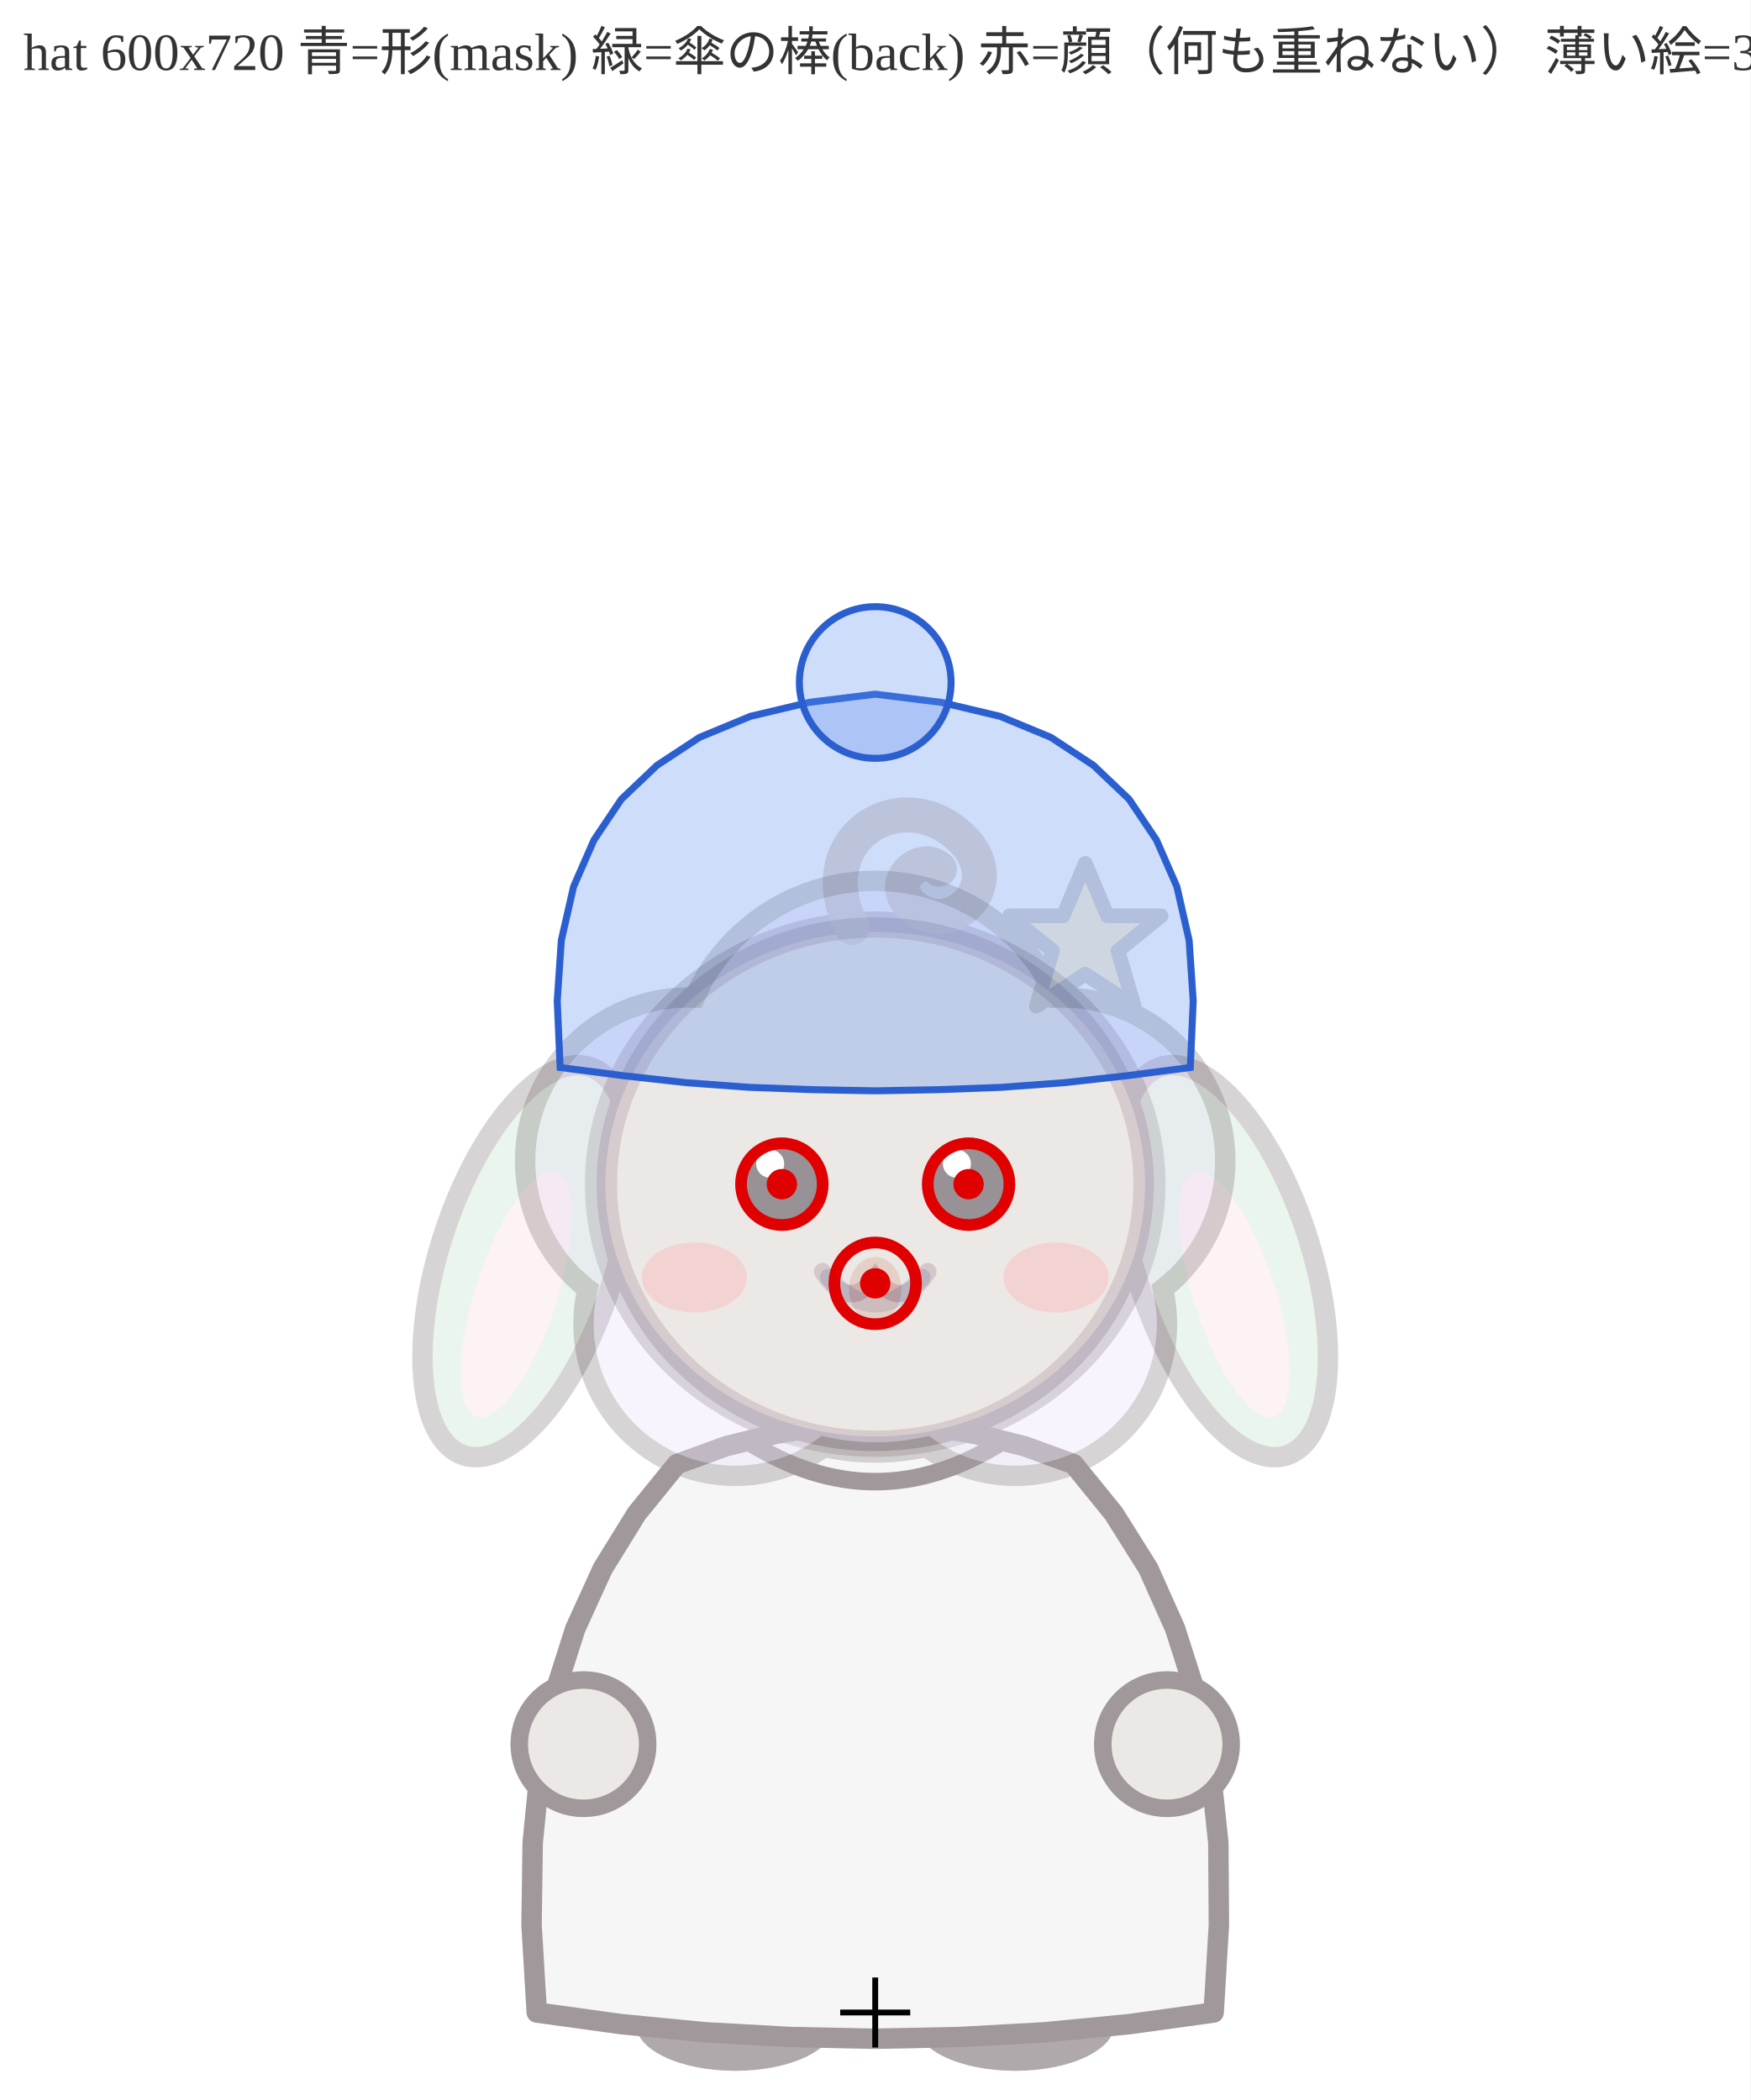
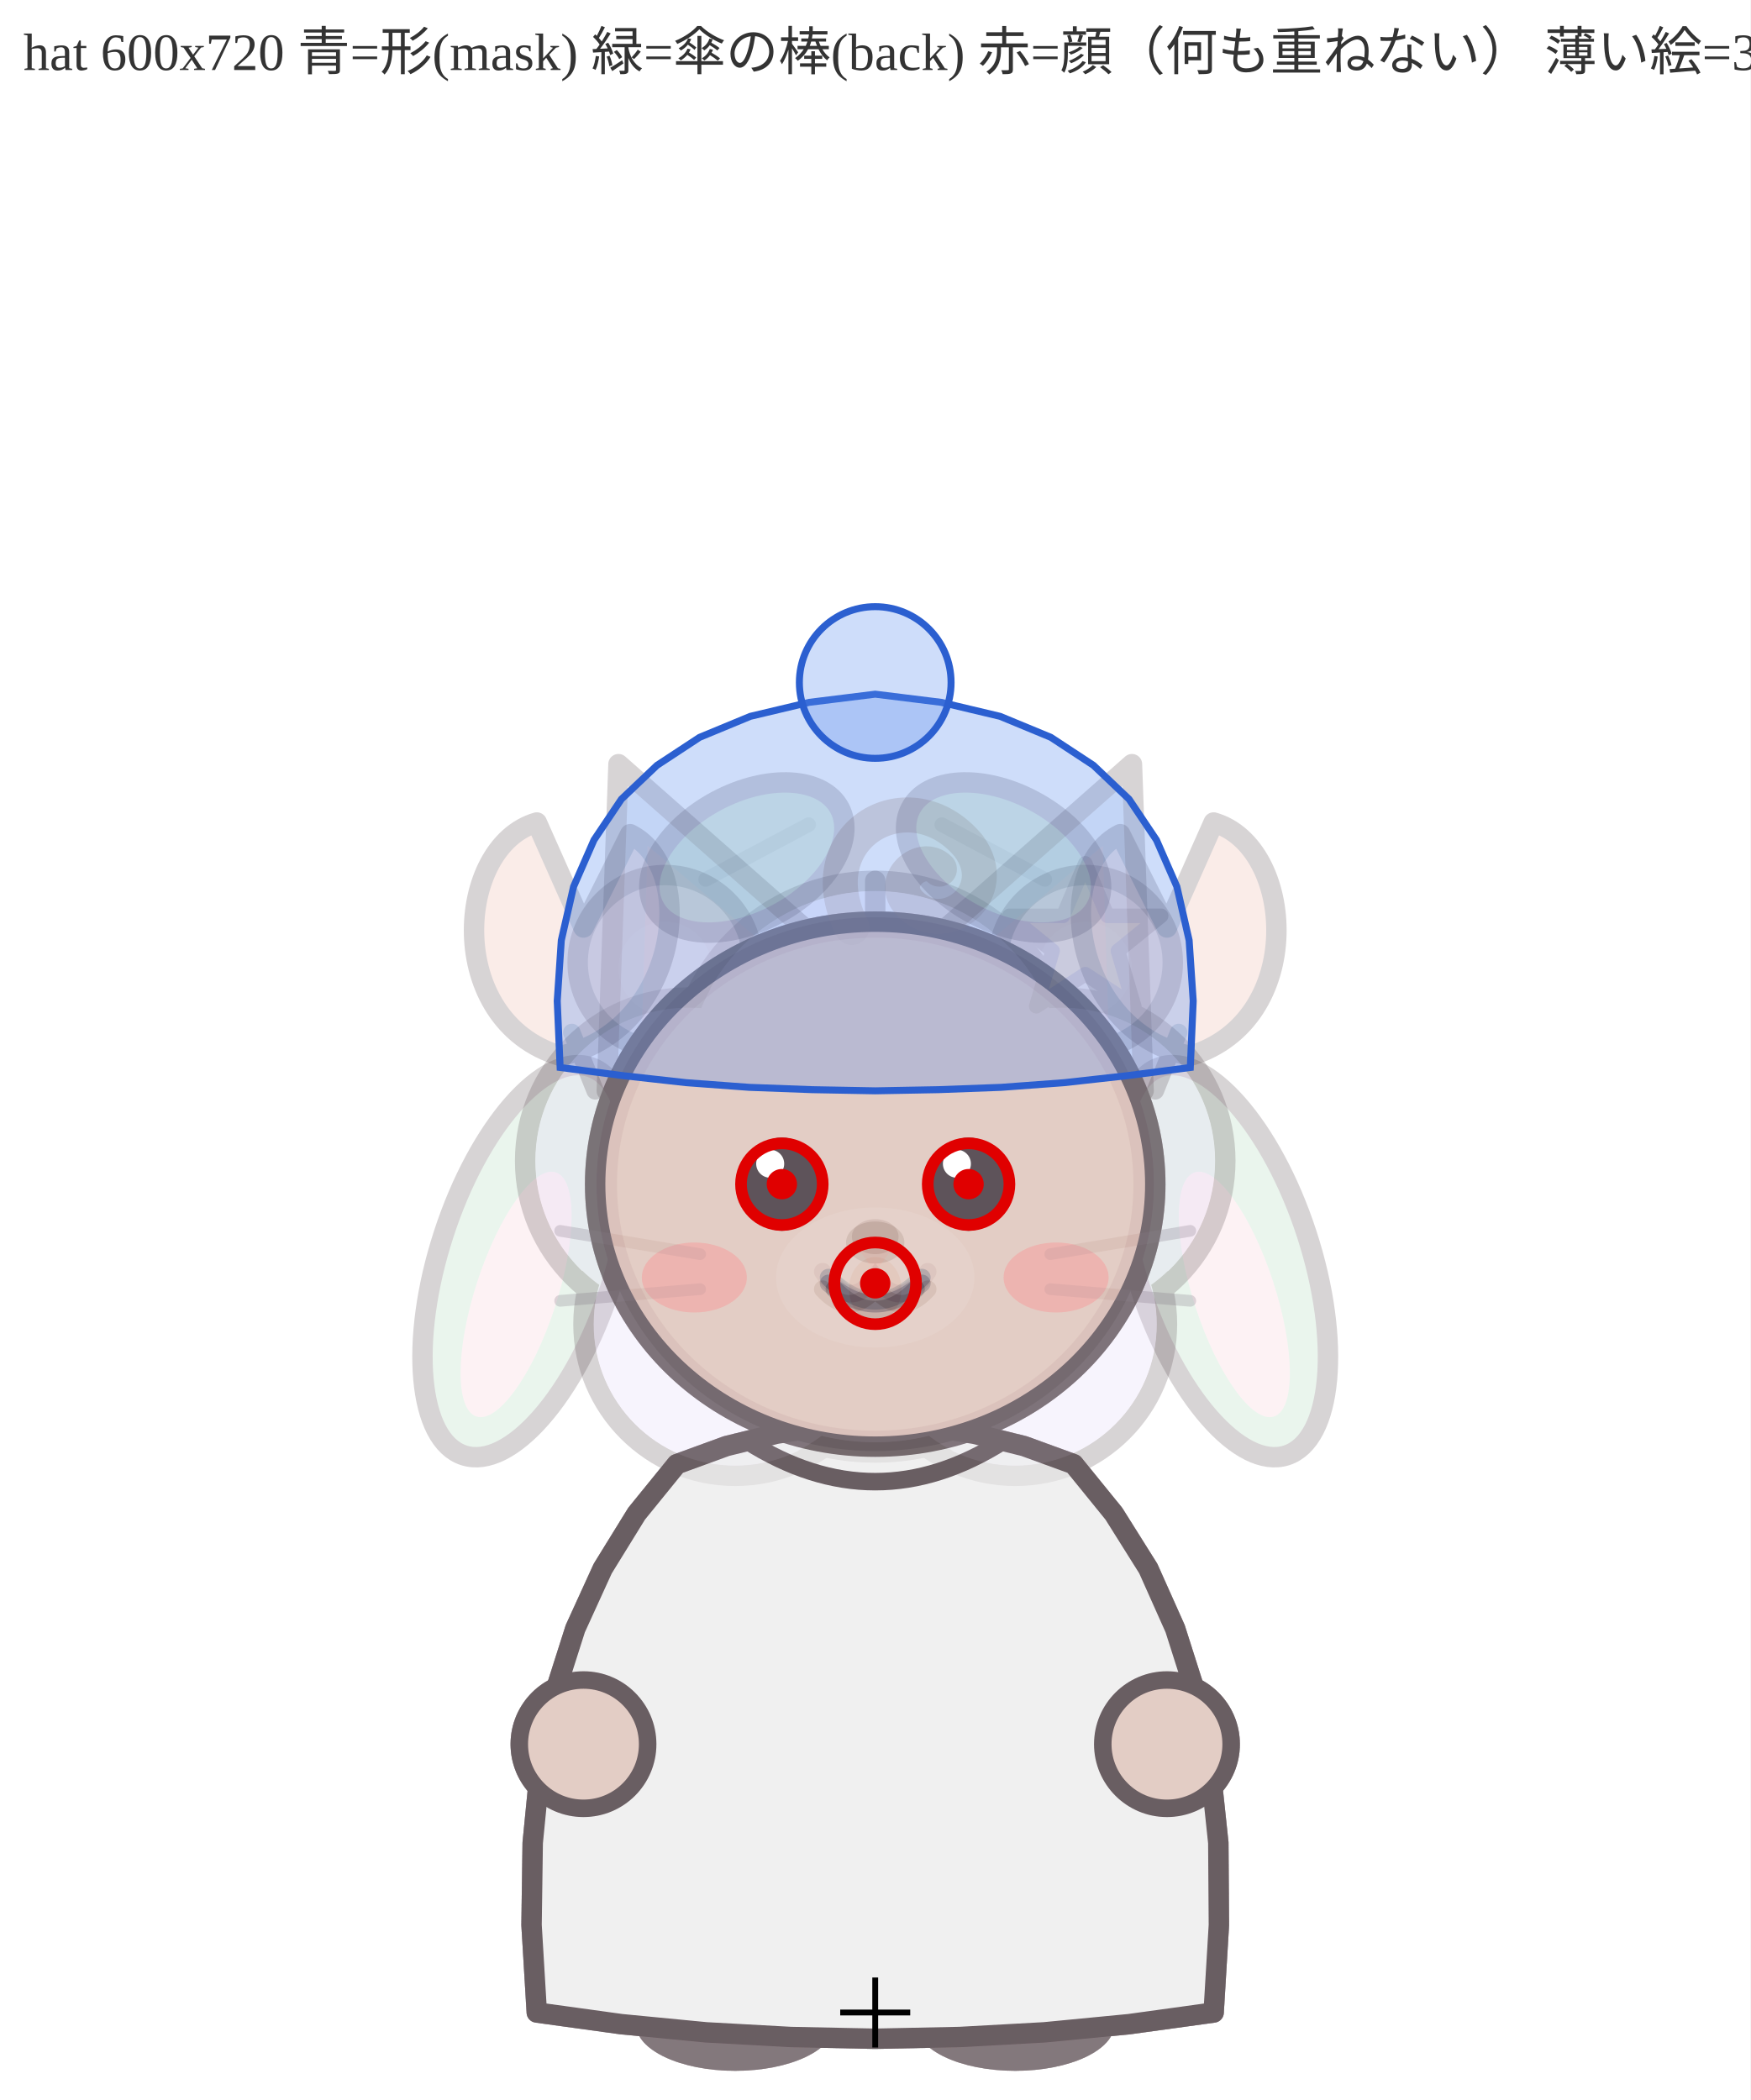
<svg xmlns="http://www.w3.org/2000/svg" width="600" height="720" viewBox="-150 -345 300 360">
  <defs>
    <pattern id="ga" patternUnits="userSpaceOnUse" width="40" height="40">
      <rect width="40" height="40" fill="#eeeeee" />
    </pattern>
  </defs>
  <rect x="-150" y="-345" width="300" height="360" fill="#fff" />
  <g opacity="0.22">
    <g class="char-body">
      <ellipse cx="-24" cy="2" rx="17" ry="8" fill="#6B5B60" />
      <ellipse cx="24" cy="2" rx="17" ry="8" fill="#6B5B60" />
      <polygon points="-58,0 -58.9,-15 -58.7,-29.1 -57.4,-42.3 -55,-54.5 -51.4,-65.8 -46.7,-76.1 -40.9,-85.5 -34,-94 -25.5,-97.1 -17,-99.2 -8.5,-100.6 0,-101 8.5,-100.6 17,-99.2 25.5,-97.1 34,-94 40.9,-85.5 46.8,-76.1 51.4,-65.8 55,-54.5 57.4,-42.3 58.8,-29.1 58.9,-15 58,0 43.5,2 29,3.4 14.5,4.2 0,4.5 -14.5,4.2 -29,3.4 -43.5,2" class="clothes" fill="url(#ga)" stroke="#4A3A40" stroke-opacity="1" stroke-width="3.5" stroke-linejoin="round" />
      <path d="M-22 -98 Q0 -84 22 -98" fill="none" stroke="#4A3A40" stroke-opacity="1" stroke-width="3" />
      <circle cx="-50" cy="-46" r="11" fill="#F5C58E" stroke="#4A3A40" stroke-width="3" />
      <circle cx="50" cy="-46" r="11" fill="#F5C58E" stroke="#4A3A40" stroke-width="3" />
    </g>
    <g class="char-head">
      <ellipse cx="0" cy="-142" rx="48" ry="45" fill="#F5C58E" stroke="#4A3A40" stroke-width="3.5" stroke-linejoin="round" />
      <path d="M-4 -186 C-12 -202 6 -212 16 -200 C22 -192 12 -184 6 -190 C2 -194 8 -199 11 -196" fill="none" stroke="#8A5A3B" stroke-width="6" stroke-linecap="round" />
      <ellipse class="eye" cx="-16" cy="-142" rx="6.5" ry="8" fill="#3B2F35" />
      <circle cx="-18" cy="-145.5" r="2.4" fill="#fff" />
      <ellipse class="eye" cx="16" cy="-142" rx="6.5" ry="8" fill="#3B2F35" />
      <circle cx="14" cy="-145.5" r="2.4" fill="#fff" />
      <ellipse cx="-31" cy="-126" rx="9" ry="6" fill="#F28B8B" opacity="0.55" />
      <ellipse cx="31" cy="-126" rx="9" ry="6" fill="#F28B8B" opacity="0.55" />
      <path d="M-8 -126 Q0 -117 8 -126" fill="none" stroke="#3B2F35" stroke-width="3" stroke-linecap="round" />
    </g>
  </g>
  <g opacity="0.22">
    <g class="char-body">
      <ellipse cx="-24" cy="2" rx="17" ry="8" fill="#6B5B60" />
      <ellipse cx="24" cy="2" rx="17" ry="8" fill="#6B5B60" />
      <polygon points="-58,0 -58.9,-15 -58.7,-29.1 -57.4,-42.3 -55,-54.5 -51.4,-65.8 -46.7,-76.1 -40.9,-85.5 -34,-94 -25.5,-97.1 -17,-99.2 -8.5,-100.6 0,-101 8.5,-100.6 17,-99.2 25.5,-97.1 34,-94 40.9,-85.5 46.8,-76.1 51.4,-65.8 55,-54.5 57.4,-42.3 58.8,-29.1 58.9,-15 58,0 43.5,2 29,3.4 14.5,4.2 0,4.5 -14.5,4.2 -29,3.4 -43.5,2" class="clothes" fill="url(#ga)" stroke="#4A3A40" stroke-opacity="1" stroke-width="3.5" stroke-linejoin="round" />
      <path d="M-22 -98 Q0 -84 22 -98" fill="none" stroke="#4A3A40" stroke-opacity="1" stroke-width="3" />
      <circle cx="-50" cy="-46" r="11" fill="#BFE6CB" stroke="#4A3A40" stroke-width="3" />
      <circle cx="50" cy="-46" r="11" fill="#BFE6CB" stroke="#4A3A40" stroke-width="3" />
    </g>
    <g class="char-head">
      <g transform="rotate(18 -46 -158)">
        <ellipse cx="-50" cy="-126" rx="15" ry="35" fill="#9FD2AF" stroke="#4A3A40" stroke-width="3.5" stroke-linejoin="round" />
        <ellipse cx="-50" cy="-120" rx="7" ry="22" fill="#F7C6CF" />
      </g>
      <g transform="rotate(-18 46 -158)">
        <ellipse cx="50" cy="-126" rx="15" ry="35" fill="#9FD2AF" stroke="#4A3A40" stroke-width="3.5" stroke-linejoin="round" />
        <ellipse cx="50" cy="-120" rx="7" ry="22" fill="#F7C6CF" />
      </g>
      <ellipse cx="0" cy="-142" rx="46" ry="44" fill="#BFE6CB" stroke="#4A3A40" stroke-width="3.5" stroke-linejoin="round" />
      <ellipse class="eye" cx="-16" cy="-142" rx="6.5" ry="8" fill="#3B2F35" />
      <circle cx="-18" cy="-145.5" r="2.4" fill="#fff" />
      <ellipse class="eye" cx="16" cy="-142" rx="6.5" ry="8" fill="#3B2F35" />
      <circle cx="14" cy="-145.5" r="2.4" fill="#fff" />
      <ellipse cx="-31" cy="-126" rx="9" ry="6" fill="#F28B8B" opacity="0.55" />
      <ellipse cx="31" cy="-126" rx="9" ry="6" fill="#F28B8B" opacity="0.55" />
      <path d="M-9 -127 Q-4.5 -120 0 -126 Q4.5 -120 9 -127" fill="none" stroke="#3B2F35" stroke-width="3" stroke-linecap="round" />
    </g>
  </g>
  <g opacity="0.22">
    <g class="char-body">
      <ellipse cx="-24" cy="2" rx="17" ry="8" fill="#6B5B60" />
      <ellipse cx="24" cy="2" rx="17" ry="8" fill="#6B5B60" />
      <polygon points="-58,0 -58.9,-15 -58.7,-29.1 -57.4,-42.3 -55,-54.5 -51.4,-65.8 -46.7,-76.1 -40.9,-85.5 -34,-94 -25.5,-97.1 -17,-99.2 -8.5,-100.6 0,-101 8.5,-100.6 17,-99.2 25.5,-97.1 34,-94 40.9,-85.5 46.8,-76.1 51.4,-65.8 55,-54.5 57.4,-42.3 58.8,-29.1 58.9,-15 58,0 43.5,2 29,3.4 14.5,4.2 0,4.5 -14.5,4.2 -29,3.4 -43.5,2" class="clothes" fill="url(#ga)" stroke="#4A3A40" stroke-opacity="1" stroke-width="3.5" stroke-linejoin="round" />
      <path d="M-22 -98 Q0 -84 22 -98" fill="none" stroke="#4A3A40" stroke-opacity="1" stroke-width="3" />
      <circle cx="-50" cy="-46" r="11" fill="#DCCBF4" stroke="#4A3A40" stroke-width="3" />
      <circle cx="50" cy="-46" r="11" fill="#DCCBF4" stroke="#4A3A40" stroke-width="3" />
    </g>
    <g class="char-head">
      <circle cx="0" cy="-160" r="34" fill="#DCCBF4" stroke="#4A3A40" stroke-width="3.5" stroke-linejoin="round" />
      <circle cx="-32" cy="-146" r="28" fill="#DCCBF4" stroke="#4A3A40" stroke-width="3.5" stroke-linejoin="round" />
      <circle cx="32" cy="-146" r="28" fill="#DCCBF4" stroke="#4A3A40" stroke-width="3.5" stroke-linejoin="round" />
      <circle cx="-24" cy="-118" r="26" fill="#DCCBF4" stroke="#4A3A40" stroke-width="3.5" stroke-linejoin="round" />
      <circle cx="24" cy="-118" r="26" fill="#DCCBF4" stroke="#4A3A40" stroke-width="3.5" stroke-linejoin="round" />
      <circle cx="0" cy="-136" r="40" fill="#DCCBF4" stroke="#4A3A40" stroke-width="3.5" stroke-linejoin="round" />
      <circle cx="0" cy="-160" r="32.2" fill="#DCCBF4" />
      <circle cx="-32" cy="-146" r="26.2" fill="#DCCBF4" />
      <circle cx="32" cy="-146" r="26.2" fill="#DCCBF4" />
      <circle cx="-24" cy="-118" r="24.2" fill="#DCCBF4" />
      <circle cx="24" cy="-118" r="24.2" fill="#DCCBF4" />
      <circle cx="0" cy="-136" r="38.2" fill="#DCCBF4" />
      <path transform="translate(36 -184)" d="M0 -13 L3.8 -4 L13 -4 L5.6 2 L8.4 11.5 L0 6 L-8.4 11.5 L-5.6 2 L-13 -4 L-3.8 -4Z" fill="#FFD45C" stroke="#4A3A40" stroke-width="2.5" stroke-linejoin="round" />
      <ellipse class="eye" cx="-16" cy="-142" rx="6.5" ry="8" fill="#3B2F35" />
      <circle cx="-18" cy="-145.5" r="2.4" fill="#fff" />
      <ellipse class="eye" cx="16" cy="-142" rx="6.5" ry="8" fill="#3B2F35" />
      <circle cx="14" cy="-145.5" r="2.4" fill="#fff" />
      <ellipse cx="-31" cy="-126" rx="9" ry="6" fill="#F28B8B" opacity="0.55" />
      <ellipse cx="31" cy="-126" rx="9" ry="6" fill="#F28B8B" opacity="0.55" />
      <ellipse cx="0" cy="-124" rx="4.5" ry="5.5" fill="#C0616F" />
    </g>
  </g>
+   <g opacity="0.22">
+     <g class="char-body">
+       <ellipse cx="-24" cy="2" rx="17" ry="8" fill="#6B5B60" />
+       <ellipse cx="24" cy="2" rx="17" ry="8" fill="#6B5B60" />
+       <polygon points="-58,0 -58.9,-15 -58.7,-29.1 -57.4,-42.3 -55,-54.5 -51.4,-65.8 -46.7,-76.1 -40.9,-85.5 -34,-94 -25.5,-97.1 -17,-99.2 -8.5,-100.6 0,-101 8.5,-100.6 17,-99.2 25.5,-97.1 34,-94 40.9,-85.5 46.8,-76.1 51.4,-65.8 55,-54.5 57.4,-42.3 58.8,-29.1 58.9,-15 58,0 43.5,2 29,3.4 14.5,4.2 0,4.5 -14.5,4.2 -29,3.4 -43.5,2" class="clothes" fill="url(#ga)" stroke="#4A3A40" stroke-opacity="1" stroke-width="3.5" stroke-linejoin="round" />
+       <path d="M-22 -98 Q0 -84 22 -98" fill="none" stroke="#4A3A40" stroke-opacity="1" stroke-width="3" />
+       <circle cx="-50" cy="-46" r="11" fill="#BCCDE4" stroke="#4A3A40" stroke-width="3" />
+       <circle cx="50" cy="-46" r="11" fill="#BCCDE4" stroke="#4A3A40" stroke-width="3" />
+     </g>
+     <g class="char-head">
+       <path d="M-46 -158 L-44 -214 L-10 -184 Z" fill="#BCCDE4" stroke="#4A3A40" stroke-width="3.5" stroke-linejoin="round" />
+       <path d="M-40 -168 L-39 -200 L-20 -184 Z" fill="#F7C6CF" />
+       <path d="M46 -158 L44 -214 L10 -184 Z" fill="#BCCDE4" stroke="#4A3A40" stroke-width="3.5" stroke-linejoin="round" />
+       <path d="M40 -168 L39 -200 L20 -184 Z" fill="#F7C6CF" />
+       <ellipse cx="0" cy="-142" rx="48" ry="45" fill="#BCCDE4" stroke="#4A3A40" stroke-width="3.5" stroke-linejoin="round" />
+       <ellipse class="eye" cx="-16" cy="-142" rx="6.5" ry="8" fill="#3B2F35" />
+       <circle cx="-18" cy="-145.5" r="2.4" fill="#fff" />
+       <ellipse class="eye" cx="16" cy="-142" rx="6.5" ry="8" fill="#3B2F35" />
+       <circle cx="14" cy="-145.5" r="2.4" fill="#fff" />
+       <ellipse cx="-31" cy="-126" rx="9" ry="6" fill="#F28B8B" opacity="0.55" />
+       <ellipse cx="31" cy="-126" rx="9" ry="6" fill="#F28B8B" opacity="0.55" />
+       <path d="M-3 -131 L3 -131 L0 -127 Z" fill="#E79AAA" />
+       <path d="M-9 -124 Q-4.5 -119 0 -124 Q4.5 -119 9 -124" fill="none" stroke="#3B2F35" stroke-width="3" stroke-linecap="round" />
+       <path d="M30 -130 L54 -134 M30 -124 L54 -122" stroke="#6E6070" stroke-width="2" stroke-linecap="round" />
+       <path d="M-30 -130 L-54 -134 M-30 -124 L-54 -122" stroke="#6E6070" stroke-width="2" stroke-linecap="round" />
+     </g>
+   </g>
+   <g opacity="0.22">
+     <g class="char-body">
+       <ellipse cx="-24" cy="2" rx="17" ry="8" fill="#6B5B60" />
+       <ellipse cx="24" cy="2" rx="17" ry="8" fill="#6B5B60" />
+       <polygon points="-58,0 -58.9,-15 -58.7,-29.1 -57.4,-42.3 -55,-54.5 -51.4,-65.8 -46.7,-76.1 -40.9,-85.5 -34,-94 -25.5,-97.1 -17,-99.2 -8.5,-100.6 0,-101 8.5,-100.6 17,-99.2 25.5,-97.1 34,-94 40.9,-85.5 46.8,-76.1 51.4,-65.8 55,-54.5 57.4,-42.3 58.8,-29.1 58.9,-15 58,0 43.5,2 29,3.4 14.5,4.2 0,4.5 -14.5,4.2 -29,3.4 -43.5,2" class="clothes" fill="url(#ga)" stroke="#4A3A40" stroke-opacity="1" stroke-width="3.5" stroke-linejoin="round" />
+       <path d="M-22 -98 Q0 -84 22 -98" fill="none" stroke="#4A3A40" stroke-opacity="1" stroke-width="3" />
+       <circle cx="-50" cy="-46" r="11" fill="#E6C3BE" stroke="#4A3A40" stroke-width="3" />
+       <circle cx="50" cy="-46" r="11" fill="#E6C3BE" stroke="#4A3A40" stroke-width="3" />
+     </g>
+     <g class="char-head">
+       <circle cx="-36" cy="-180" r="15" fill="#E6C3BE" stroke="#4A3A40" stroke-width="3.5" stroke-linejoin="round" />
+       <circle cx="-36" cy="-179" r="8" fill="#F2D6D2" />
+       <circle cx="36" cy="-180" r="15" fill="#E6C3BE" stroke="#4A3A40" stroke-width="3.5" stroke-linejoin="round" />
+       <circle cx="36" cy="-179" r="8" fill="#F2D6D2" />
+       <ellipse cx="0" cy="-142" rx="48" ry="45" fill="#E6C3BE" stroke="#4A3A40" stroke-width="3.5" stroke-linejoin="round" />
+       <ellipse cx="0" cy="-126" rx="17" ry="12" fill="#F6E3DE" />
+       <ellipse class="eye" cx="-16" cy="-142" rx="6.5" ry="8" fill="#3B2F35" />
+       <circle cx="-18" cy="-145.5" r="2.4" fill="#fff" />
+       <ellipse class="eye" cx="16" cy="-142" rx="6.5" ry="8" fill="#3B2F35" />
+       <circle cx="14" cy="-145.5" r="2.4" fill="#fff" />
+       <ellipse cx="-31" cy="-126" rx="9" ry="6" fill="#F28B8B" opacity="0.55" />
+       <ellipse cx="31" cy="-126" rx="9" ry="6" fill="#F28B8B" opacity="0.55" />
+       <ellipse cx="0" cy="-132" rx="5" ry="3.6" fill="#6B4E4A" />
+       <path d="M-7 -124 Q0 -117 7 -124" fill="none" stroke="#3B2F35" stroke-width="3" stroke-linecap="round" />
+     </g>
+   </g>
+   <g opacity="0.22">
+     <g class="char-body">
+       <ellipse cx="-24" cy="2" rx="17" ry="8" fill="#6B5B60" />
+       <ellipse cx="24" cy="2" rx="17" ry="8" fill="#6B5B60" />
+       <polygon points="-58,0 -58.9,-15 -58.7,-29.1 -57.4,-42.3 -55,-54.5 -51.4,-65.8 -46.7,-76.1 -40.9,-85.5 -34,-94 -25.5,-97.1 -17,-99.2 -8.5,-100.6 0,-101 8.5,-100.6 17,-99.2 25.5,-97.1 34,-94 40.9,-85.5 46.8,-76.1 51.4,-65.8 55,-54.5 57.4,-42.3 58.8,-29.1 58.9,-15 58,0 43.5,2 29,3.4 14.5,4.2 0,4.5 -14.5,4.2 -29,3.4 -43.5,2" class="clothes" fill="url(#ga)" stroke="#4A3A40" stroke-opacity="1" stroke-width="3.5" stroke-linejoin="round" />
+       <path d="M-22 -98 Q0 -84 22 -98" fill="none" stroke="#4A3A40" stroke-opacity="1" stroke-width="3" />
+       <circle cx="-50" cy="-46" r="11" fill="#E9A797" stroke="#4A3A40" stroke-width="3" />
+       <circle cx="50" cy="-46" r="11" fill="#E9A797" stroke="#4A3A40" stroke-width="3" />
+     </g>
+     <g class="char-head">
+       <path d="M-54 -164 C-74 -170 -72 -200 -58 -204 L-50 -186 L-42 -202 C-30 -196 -34 -168 -54 -164 Z" fill="#E9A797" stroke="#4A3A40" stroke-width="3.5" stroke-linejoin="round" />
+       <path d="M-48 -158 L-52 -168" stroke="#4A3A40" stroke-width="3" stroke-linecap="round" />
+       <path d="M54 -164 C74 -170 72 -200 58 -204 L50 -186 L42 -202 C30 -196 34 -168 54 -164 Z" fill="#E9A797" stroke="#4A3A40" stroke-width="3.5" stroke-linejoin="round" />
+       <path d="M48 -158 L52 -168" stroke="#4A3A40" stroke-width="3" stroke-linecap="round" />
+       <ellipse cx="0" cy="-142" rx="48" ry="45" fill="#E9A797" stroke="#4A3A40" stroke-width="3.5" stroke-linejoin="round" />
+       <ellipse class="eye" cx="-16" cy="-142" rx="6.5" ry="8" fill="#3B2F35" />
+       <circle cx="-18" cy="-145.5" r="2.4" fill="#fff" />
+       <ellipse class="eye" cx="16" cy="-142" rx="6.5" ry="8" fill="#3B2F35" />
+       <circle cx="14" cy="-145.5" r="2.4" fill="#fff" />
+       <ellipse cx="-31" cy="-126" rx="9" ry="6" fill="#F28B8B" opacity="0.55" />
+       <ellipse cx="31" cy="-126" rx="9" ry="6" fill="#F28B8B" opacity="0.55" />
+       <path d="M-8 -126 Q0 -118 8 -126" fill="none" stroke="#3B2F35" stroke-width="3" stroke-linecap="round" />
+     </g>
+   </g>
+   <g opacity="0.22">
+     <g class="char-body">
+       <ellipse cx="-24" cy="2" rx="17" ry="8" fill="#6B5B60" />
+       <ellipse cx="24" cy="2" rx="17" ry="8" fill="#6B5B60" />
+       <polygon points="-58,0 -58.9,-15 -58.7,-29.1 -57.4,-42.3 -55,-54.5 -51.4,-65.8 -46.7,-76.1 -40.9,-85.5 -34,-94 -25.5,-97.1 -17,-99.2 -8.5,-100.6 0,-101 8.5,-100.6 17,-99.2 25.5,-97.1 34,-94 40.9,-85.5 46.8,-76.1 51.4,-65.8 55,-54.5 57.4,-42.3 58.8,-29.1 58.9,-15 58,0 43.5,2 29,3.4 14.5,4.2 0,4.5 -14.5,4.2 -29,3.4 -43.5,2" class="clothes" fill="url(#ga)" stroke="#4A3A40" stroke-opacity="1" stroke-width="3.5" stroke-linejoin="round" />
+       <path d="M-22 -98 Q0 -84 22 -98" fill="none" stroke="#4A3A40" stroke-opacity="1" stroke-width="3" />
+       <circle cx="-50" cy="-46" r="11" fill="#E4C4A8" stroke="#4A3A40" stroke-width="3" />
+       <circle cx="50" cy="-46" r="11" fill="#E4C4A8" stroke="#4A3A40" stroke-width="3" />
+     </g>
+     <g class="char-head">
+       <path d="M0 -184 V-194" stroke="#4A3A40" stroke-width="3.5" stroke-linecap="round" />
+       <g transform="rotate(-28 -22 -198)">
+         <ellipse cx="-22" cy="-198" rx="18" ry="11" fill="#88C47C" stroke="#4A3A40" stroke-width="3.5" stroke-linejoin="round" />
+         <path d="M-10 -198 H-30" stroke="#5A9652" stroke-width="2.5" stroke-linecap="round" />
+       </g>
+       <g transform="rotate(28 22 -198)">
+         <ellipse cx="22" cy="-198" rx="18" ry="11" fill="#88C47C" stroke="#4A3A40" stroke-width="3.5" stroke-linejoin="round" />
+         <path d="M10 -198 H30" stroke="#5A9652" stroke-width="2.5" stroke-linecap="round" />
+       </g>
+       <ellipse cx="0" cy="-142" rx="48" ry="45" fill="#E4C4A8" stroke="#4A3A40" stroke-width="3.5" stroke-linejoin="round" />
+       <ellipse class="eye" cx="-16" cy="-142" rx="6.5" ry="8" fill="#3B2F35" />
+       <circle cx="-18" cy="-145.5" r="2.4" fill="#fff" />
+       <ellipse class="eye" cx="16" cy="-142" rx="6.5" ry="8" fill="#3B2F35" />
+       <circle cx="14" cy="-145.5" r="2.4" fill="#fff" />
+       <ellipse cx="-31" cy="-126" rx="9" ry="6" fill="#F28B8B" opacity="0.55" />
+       <ellipse cx="31" cy="-126" rx="9" ry="6" fill="#F28B8B" opacity="0.55" />
+       <ellipse cx="0" cy="-133" rx="4" ry="3" fill="#9E7356" />
+       <path d="M-8 -125 Q0 -118 8 -125" fill="none" stroke="#3B2F35" stroke-width="3" stroke-linecap="round" />
+     </g>
+   </g>
  <polygon points="-54,-162 -54.5,-173.4 -53.8,-183.8 -51.7,-193 -48.2,-201 -43.5,-208 -37.4,-213.8 -30.1,-218.6 -21.4,-222.2 -11.3,-224.6 0,-226 11.3,-224.6 21.4,-222.2 30.1,-218.6 37.4,-213.8 43.5,-208 48.2,-201 51.7,-193 53.8,-183.8 54.5,-173.4 54,-162 43.2,-160.6 32.4,-159.4 21.6,-158.6 10.8,-158.2 0,-158 -10.8,-158.2 -21.6,-158.6 -32.4,-159.4 -43.2,-160.6" fill="#5b8def" fill-opacity="0.3" stroke="#2b5fd0" stroke-width="1.2" />
  <ellipse cx="0" cy="-228" rx="13" ry="13" fill="#5b8def" fill-opacity="0.3" stroke="#2b5fd0" stroke-width="1.2" />
  <circle cx="-16" cy="-142" r="7" fill="none" stroke="#e00000" stroke-width="2" />
  <circle cx="-16" cy="-142" r="2.6" fill="#e00000" />
  <circle cx="16" cy="-142" r="7" fill="none" stroke="#e00000" stroke-width="2" />
  <circle cx="16" cy="-142" r="2.6" fill="#e00000" />
  <circle cx="0" cy="-125" r="7" fill="none" stroke="#e00000" stroke-width="2" />
  <circle cx="0" cy="-125" r="2.6" fill="#e00000" />
  <path d="M-6 0 H6 M0 -6 V6" stroke="#000" stroke-width="1" />
  <text x="-146" y="-333" font-size="9" fill="#333">hat 600x720 青=形(mask) 緑=傘の棒(back) 赤=顔（何も重ねない） 薄い絵=3体</text>
</svg>
